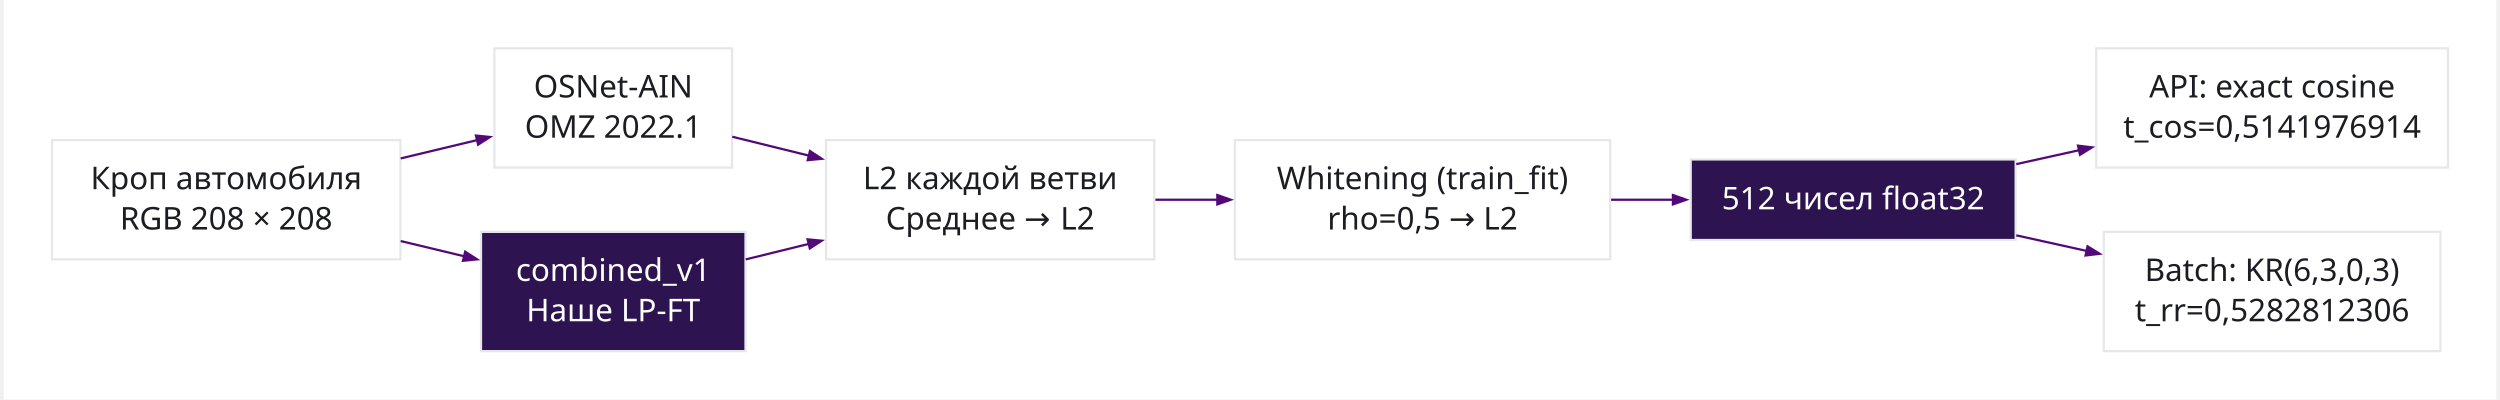
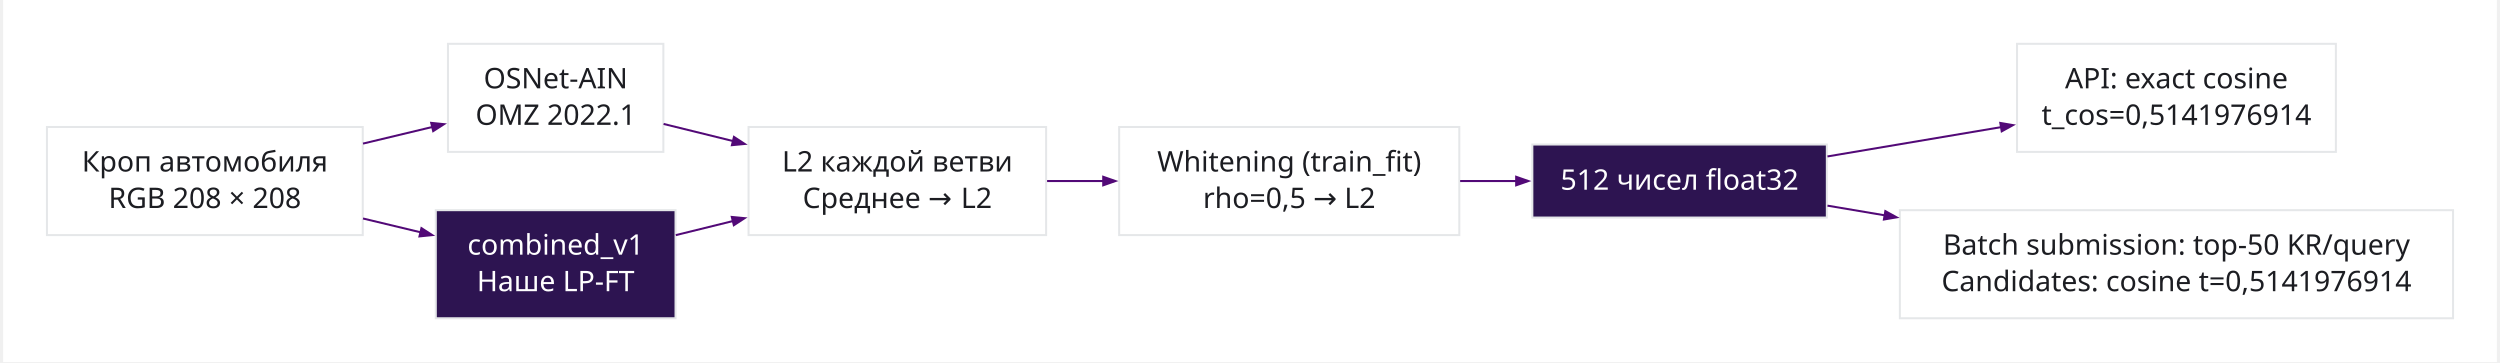
- <svg xmlns="http://www.w3.org/2000/svg" width="1114pt" height="178pt" viewBox="0.00 0.00 1113.72 178.48">
+ <svg xmlns="http://www.w3.org/2000/svg" width="1229pt" height="178pt" viewBox="0.00 0.00 1229.22 178.48">
  <g id="graph0" class="graph" transform="scale(1 1) rotate(0) translate(21.6 156.88)">
-     <polygon fill="white" stroke="none" points="-21.6,21.6 -21.6,-156.88 1092.12,-156.88 1092.12,21.6 -21.6,21.6" />
+     <polygon fill="white" stroke="none" points="-21.6,21.6 -21.6,-156.88 1207.62,-156.88 1207.62,21.6 -21.6,21.6" />
    <g id="node1" class="node">
      <polygon fill="none" stroke="#e5e7e9" points="155.67,-94.28 0,-94.28 0,-41 155.67,-41 155.67,-94.28" />
      <text text-anchor="middle" x="77.84" y="-72.34" font-family="Montserrat" font-size="14.00" fill="#1c1d22">Кроп автомобиля</text>
      <text text-anchor="middle" x="77.84" y="-54.34" font-family="Montserrat" font-size="14.00" fill="#1c1d22">RGB 208 × 208</text>
    </g>
    <g id="node2" class="node">
      <polygon fill="none" stroke="#e5e7e9" points="303.84,-135.28 197.67,-135.28 197.67,-82 303.84,-82 303.84,-135.28" />
      <text text-anchor="middle" x="250.76" y="-113.34" font-family="Montserrat" font-size="14.00" fill="#1c1d22">OSNet-AIN</text>
      <text text-anchor="middle" x="250.76" y="-95.34" font-family="Montserrat" font-size="14.00" fill="#1c1d22">OMZ 2022.1</text>
    </g>
    <g id="edge1" class="edge">
      <path fill="none" stroke="#520977" d="M155.79,-86.1C167.28,-88.86 178.97,-91.66 190.03,-94.31" />
      <polygon fill="#520977" stroke="#520977" points="189.4,-96.32 195.72,-95.68 190.38,-92.24 189.4,-96.32" />
    </g>
    <g id="node3" class="node">
      <polygon fill="#2d1451" stroke="#e5e7e9" points="309.84,-53.28 191.67,-53.28 191.67,0 309.84,0 309.84,-53.28" />
      <text text-anchor="middle" x="250.76" y="-31.34" font-family="Montserrat" font-size="14.00" fill="white">combined_v1</text>
      <text text-anchor="middle" x="250.76" y="-13.34" font-family="Montserrat" font-size="14.00" fill="white">Наше LP-FT</text>
    </g>
    <g id="edge2" class="edge">
      <path fill="none" stroke="#520977" d="M155.79,-49.18C165.33,-46.89 175,-44.57 184.34,-42.33" />
      <polygon fill="#520977" stroke="#520977" points="184.59,-44.43 189.93,-40.99 183.61,-40.35 184.59,-44.43" />
    </g>
    <g id="node4" class="node">
      <polygon fill="none" stroke="#e5e7e9" points="492.51,-94.28 345.84,-94.28 345.84,-41 492.51,-41 492.51,-94.28" />
      <text text-anchor="middle" x="419.18" y="-72.34" font-family="Montserrat" font-size="14.00" fill="#1c1d22">L2 каждой ветви</text>
      <text text-anchor="middle" x="419.18" y="-54.34" font-family="Montserrat" font-size="14.00" fill="#1c1d22">Среднее → L2</text>
    </g>
    <g id="edge3" class="edge">
      <path fill="none" stroke="#520977" d="M303.95,-95.78C314.85,-93.1 326.57,-90.21 338.21,-87.34" />
      <polygon fill="#520977" stroke="#520977" points="338.64,-89.4 343.96,-85.92 337.63,-85.32 338.64,-89.4" />
    </g>
    <g id="edge4" class="edge">
      <path fill="none" stroke="#520977" d="M309.96,-40.98C319.07,-43.22 328.63,-45.58 338.13,-47.92" />
      <polygon fill="#520977" stroke="#520977" points="337.57,-49.95 343.9,-49.34 338.58,-45.87 337.57,-49.95" />
    </g>
    <g id="node5" class="node">
      <polygon fill="none" stroke="#e5e7e9" points="696.18,-94.28 528.51,-94.28 528.51,-41 696.18,-41 696.18,-94.28" />
      <text text-anchor="middle" x="612.35" y="-72.34" font-family="Montserrat" font-size="14.00" fill="#1c1d22">Whitening (train_fit)</text>
      <text text-anchor="middle" x="612.35" y="-54.34" font-family="Montserrat" font-size="14.00" fill="#1c1d22">rho=0,5 → L2</text>
    </g>
    <g id="edge5" class="edge">
      <path fill="none" stroke="#520977" d="M492.99,-67.64C502.07,-67.64 511.43,-67.64 520.74,-67.64" />
      <polygon fill="#520977" stroke="#520977" points="520.66,-69.74 526.66,-67.64 520.66,-65.54 520.66,-69.74" />
    </g>
    <g id="node6" class="node">
      <polygon fill="#2d1451" stroke="#e5e7e9" points="877.35,-85.64 732.18,-85.64 732.18,-49.64 877.35,-49.64 877.35,-85.64" />
      <text text-anchor="middle" x="804.77" y="-63.34" font-family="Montserrat" font-size="14.00" fill="white">512 чисел float32</text>
    </g>
    <g id="edge6" class="edge">
      <path fill="none" stroke="#520977" d="M696.59,-67.64C705.83,-67.64 715.22,-67.64 724.41,-67.64" />
      <polygon fill="#520977" stroke="#520977" points="724.21,-69.74 730.21,-67.64 724.21,-65.54 724.21,-69.74" />
    </g>
    <g id="node7" class="node">
-       <polygon fill="none" stroke="#e5e7e9" points="1070.52,-135.28 913.35,-135.28 913.35,-82 1070.52,-82 1070.52,-135.28" />
-       <text text-anchor="middle" x="991.94" y="-113.34" font-family="Montserrat" font-size="14.00" fill="#1c1d22">API: exact cosine</text>
-       <text text-anchor="middle" x="991.94" y="-95.34" font-family="Montserrat" font-size="14.00" fill="#1c1d22">t_cos=0,5141976914</text>
+       <polygon fill="none" stroke="#e5e7e9" points="1128.27,-135.28 971.1,-135.28 971.1,-82 1128.27,-82 1128.27,-135.28" />
+       <text text-anchor="middle" x="1049.69" y="-113.34" font-family="Montserrat" font-size="14.00" fill="#1c1d22">API: exact cosine</text>
+       <text text-anchor="middle" x="1049.69" y="-95.34" font-family="Montserrat" font-size="14.00" fill="#1c1d22">t_cos=0,5141976914</text>
    </g>
    <g id="edge7" class="edge">
-       <path fill="none" stroke="#520977" d="M877.62,-83.55C886.86,-85.6 896.38,-87.7 905.8,-89.79" />
-       <polygon fill="#520977" stroke="#520977" points="905.19,-91.81 911.5,-91.05 906.1,-87.71 905.19,-91.81" />
+       <path fill="none" stroke="#520977" d="M877.66,-79.77C904.62,-84.32 935.51,-89.54 963.55,-94.27" />
+       <polygon fill="#520977" stroke="#520977" points="962.85,-96.28 969.12,-95.21 963.55,-92.14 962.85,-96.28" />
    </g>
    <g id="node8" class="node">
-       <polygon fill="none" stroke="#e5e7e9" points="1067.15,-53.28 916.73,-53.28 916.73,0 1067.15,0 1067.15,-53.28" />
-       <text text-anchor="middle" x="991.94" y="-31.34" font-family="Montserrat" font-size="14.00" fill="#1c1d22">Batch: KR(6,3,0,3)</text>
-       <text text-anchor="middle" x="991.94" y="-13.34" font-family="Montserrat" font-size="14.00" fill="#1c1d22">t_rr=0,5282812306</text>
+       <polygon fill="none" stroke="#e5e7e9" points="1186.02,-53.28 913.35,-53.28 913.35,0 1186.02,0 1186.02,-53.28" />
+       <text text-anchor="middle" x="1049.69" y="-31.34" font-family="Montserrat" font-size="14.00" fill="#1c1d22">Batch submission: top-50 KR/query</text>
+       <text text-anchor="middle" x="1049.69" y="-13.34" font-family="Montserrat" font-size="14.00" fill="#1c1d22">Candidates: cosine t=0,5141976914</text>
    </g>
    <g id="edge8" class="edge">
-       <path fill="none" stroke="#520977" d="M877.62,-51.73C887.95,-49.44 898.63,-47.08 909.13,-44.75" />
-       <polygon fill="#520977" stroke="#520977" points="909.48,-46.83 914.89,-43.48 908.58,-42.72 909.48,-46.83" />
+       <path fill="none" stroke="#520977" d="M877.66,-55.51C886.78,-53.97 896.35,-52.35 906.11,-50.7" />
+       <polygon fill="#520977" stroke="#520977" points="906.18,-52.82 911.75,-49.75 905.48,-48.68 906.18,-52.82" />
    </g>
  </g>
</svg>
